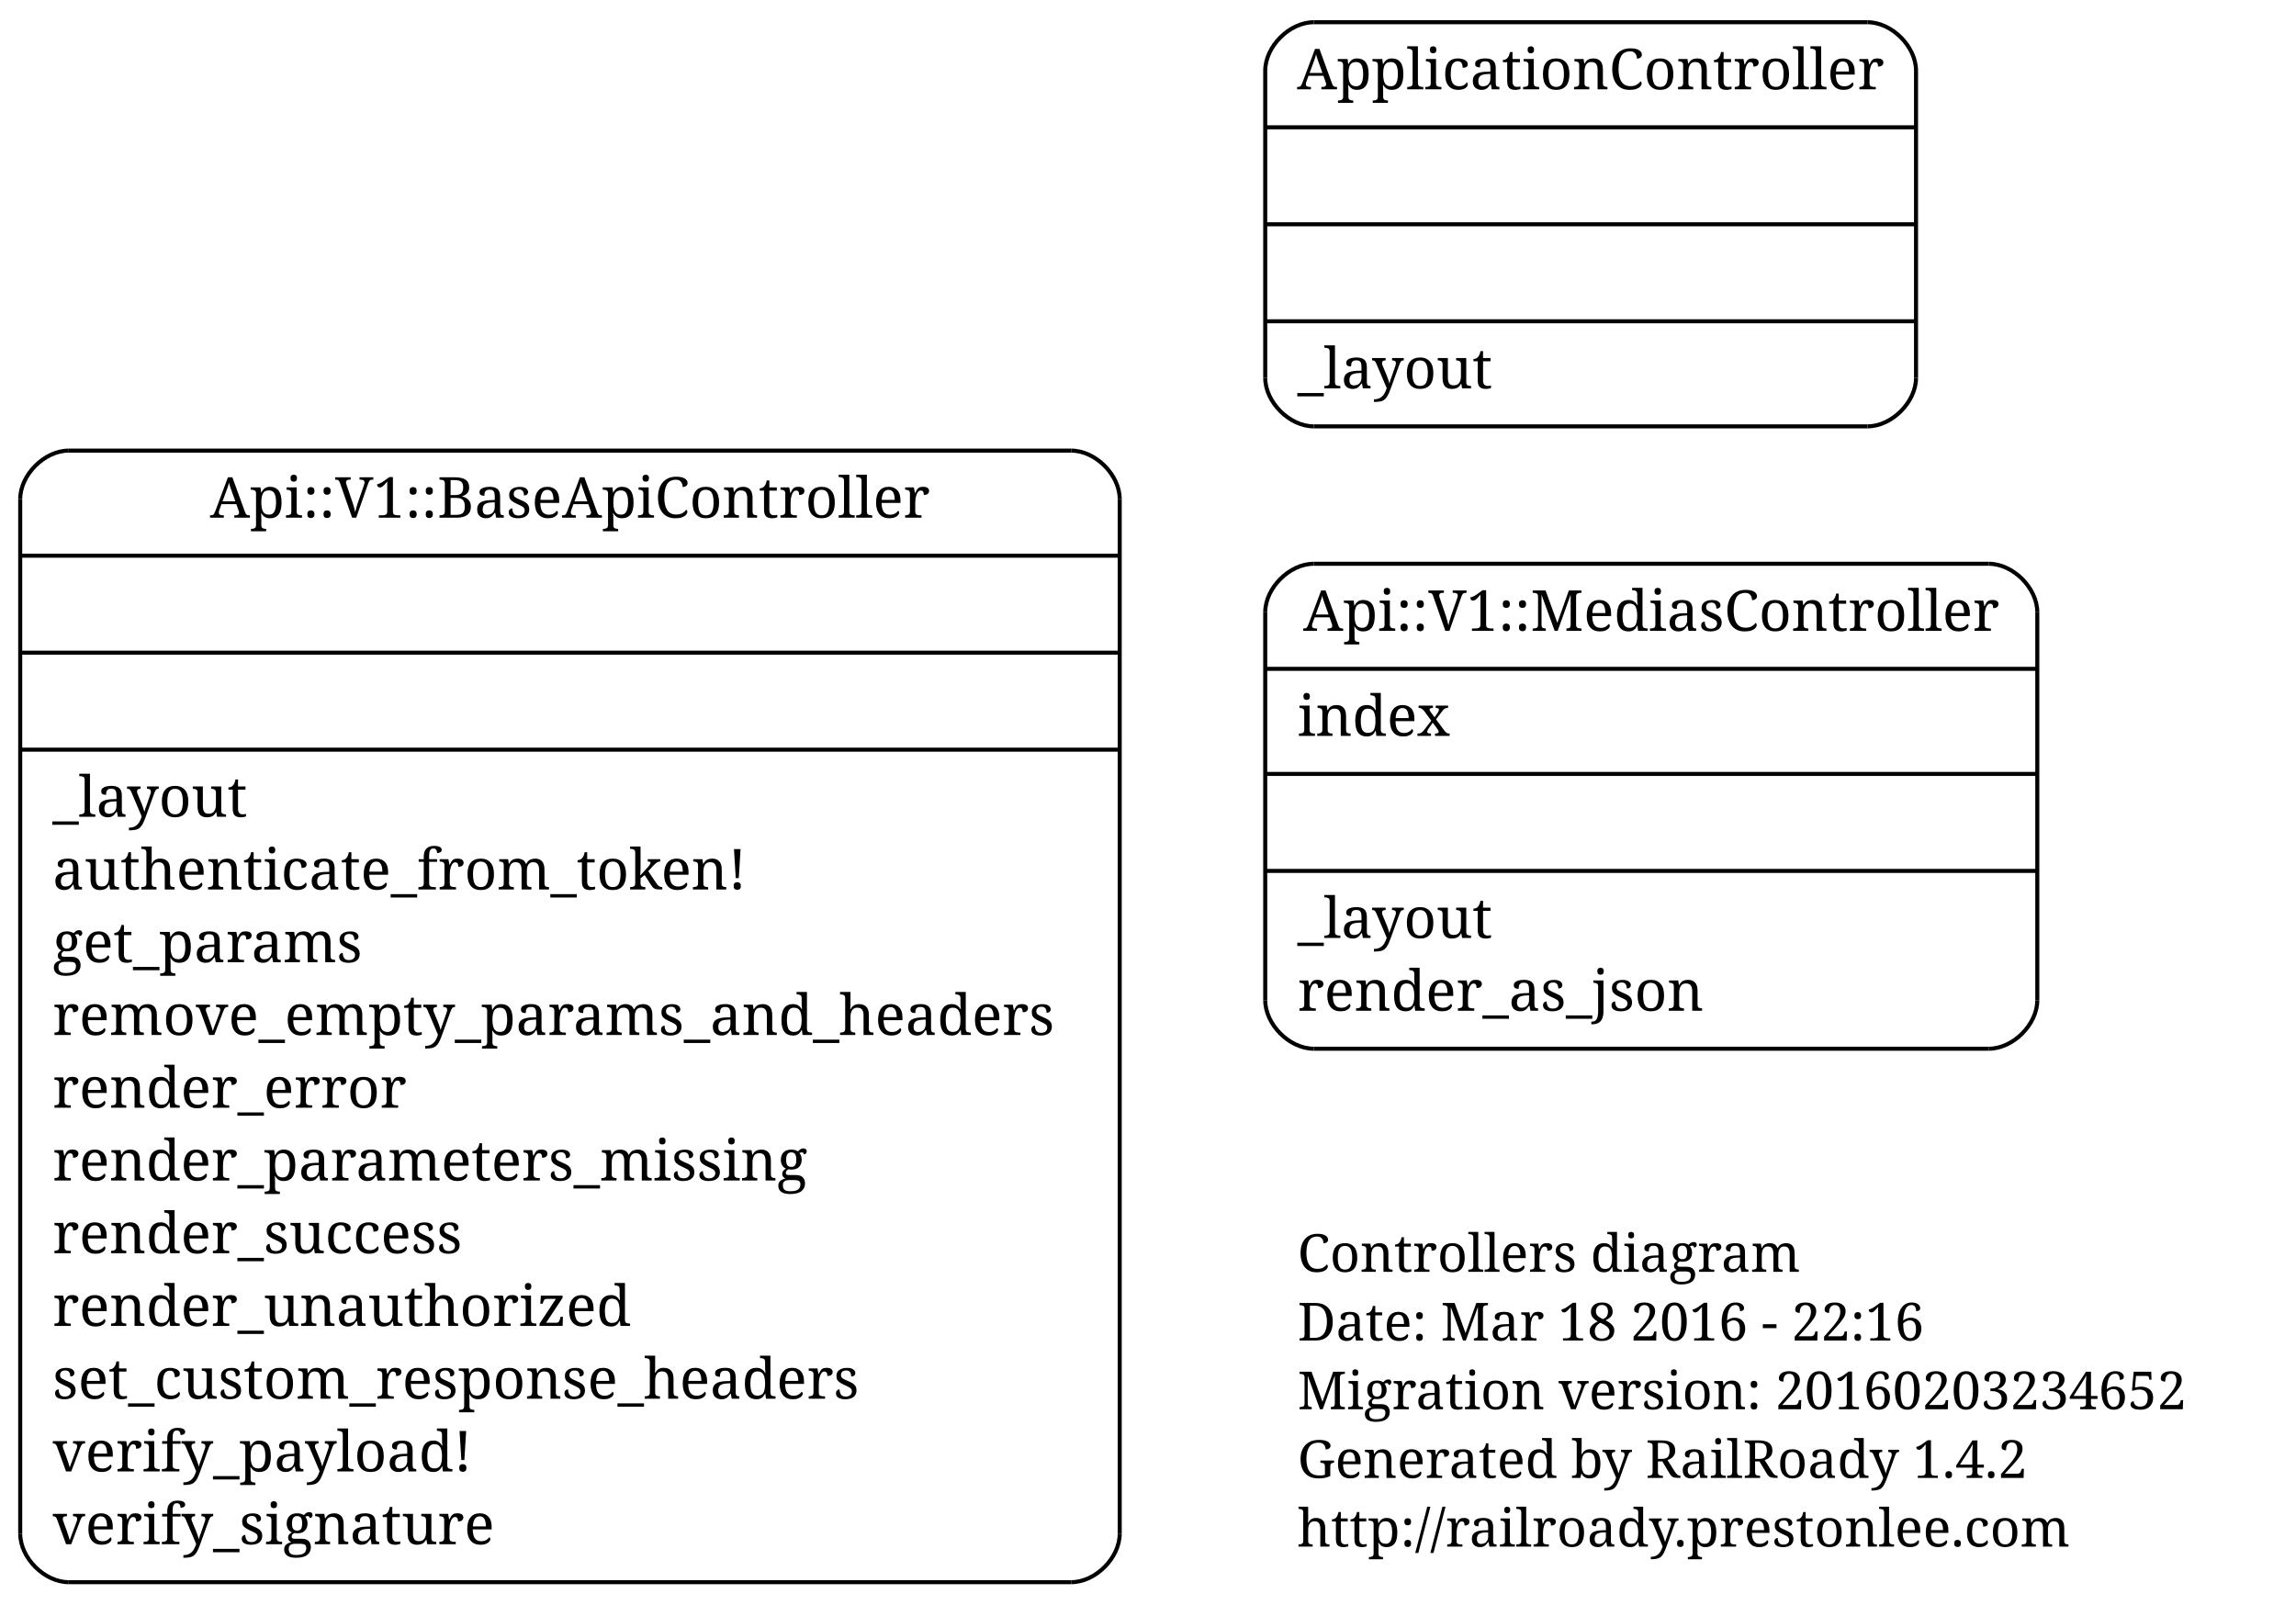
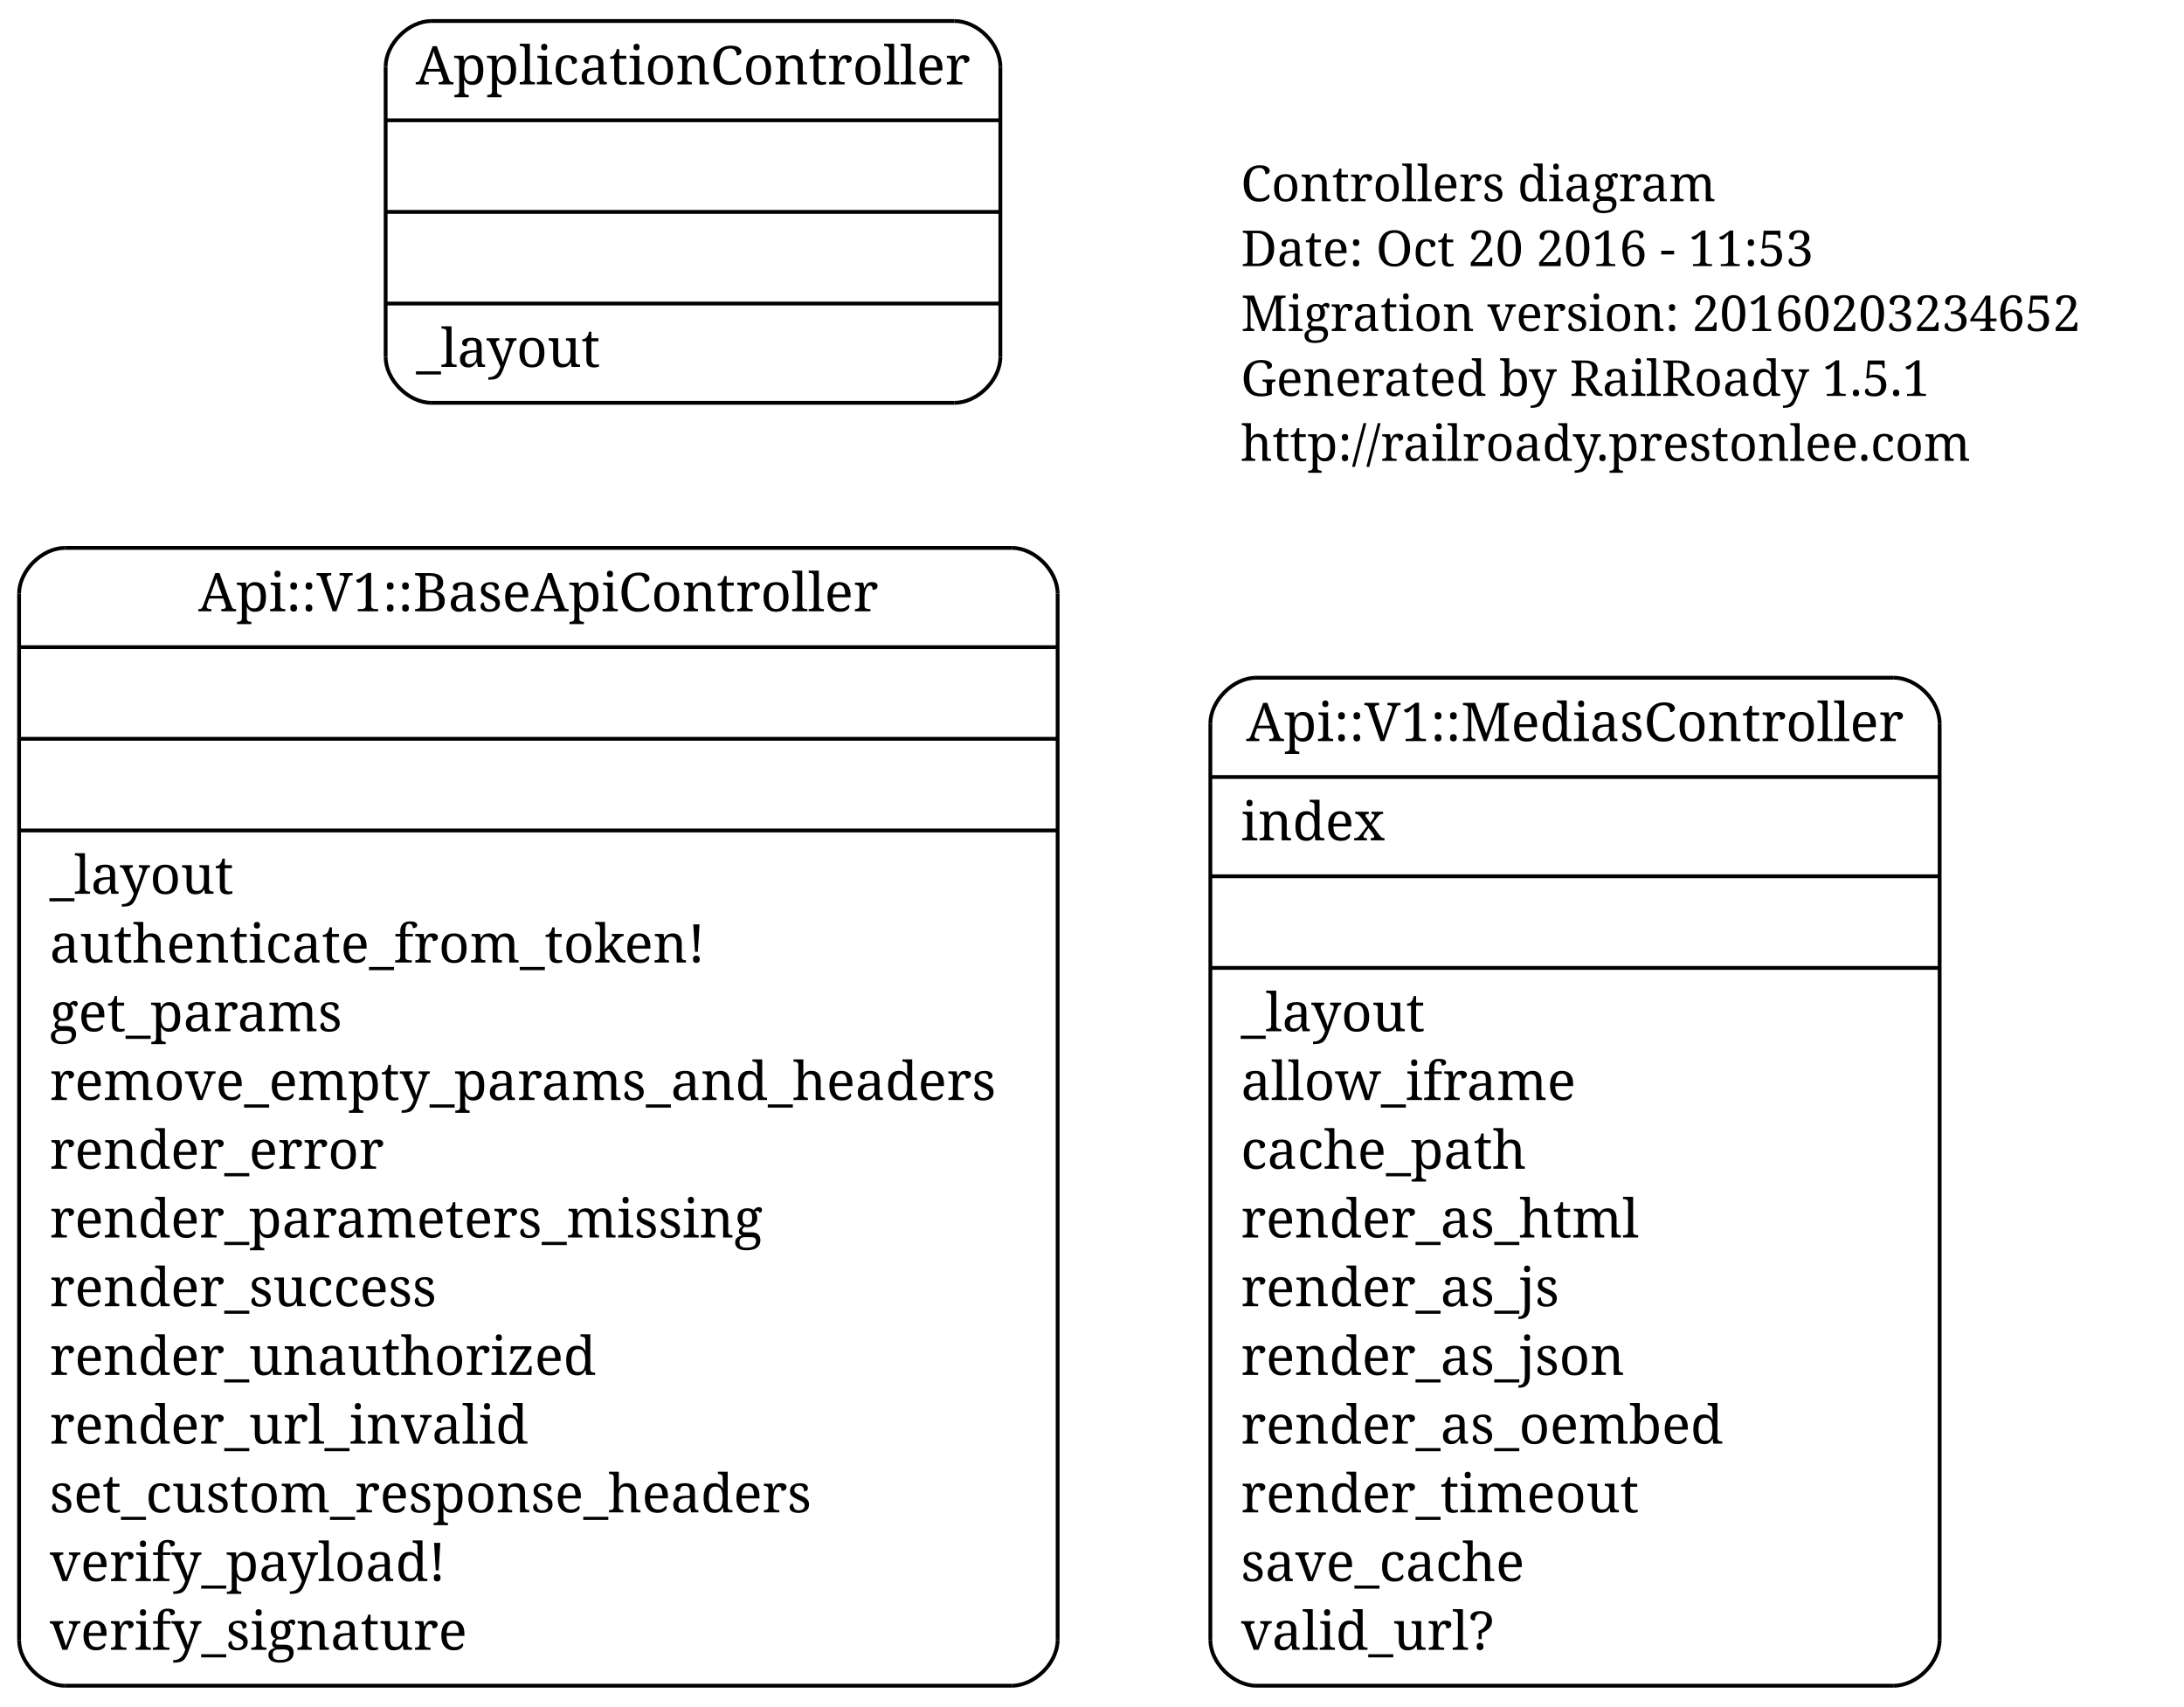
- <svg xmlns="http://www.w3.org/2000/svg" width="568pt" height="397pt" viewBox="0.00 0.00 568.00 397.00">
-   <g id="graph1" class="graph" transform="scale(1 1) rotate(0) translate(4 393)">
-     <polygon fill="none" stroke="none" points="-4,5 -4,-393 565,-393 565,5 -4,5" />
+ <svg xmlns="http://www.w3.org/2000/svg" width="572pt" height="447pt" viewBox="0.00 0.00 572.00 447.00">
+   <g id="graph1" class="graph" transform="scale(1 1) rotate(0) translate(4 443)">
+     <polygon fill="none" stroke="none" points="-4,5 -4,-443 569,-443 569,5 -4,5" />
    <g id="node1" class="node">
-       <text text-anchor="start" x="317" y="-78.3" font-family="Times Roman,serif" font-size="13.00">Controllers diagram</text>
-       <text text-anchor="start" x="317" y="-61.3" font-family="Times Roman,serif" font-size="13.00">Date: Mar 18 2016 - 22:16</text>
-       <text text-anchor="start" x="317" y="-44.3" font-family="Times Roman,serif" font-size="13.00">Migration version: 20160203234652</text>
-       <text text-anchor="start" x="317" y="-27.3" font-family="Times Roman,serif" font-size="13.00">Generated by RailRoady 1.4.2</text>
-       <text text-anchor="start" x="317" y="-10.3" font-family="Times Roman,serif" font-size="13.00">http://railroady.prestonlee.com</text>
+       <text text-anchor="start" x="321" y="-390.3" font-family="Times Roman,serif" font-size="13.00">Controllers diagram</text>
+       <text text-anchor="start" x="321" y="-373.3" font-family="Times Roman,serif" font-size="13.00">Date: Oct 20 2016 - 11:53</text>
+       <text text-anchor="start" x="321" y="-356.3" font-family="Times Roman,serif" font-size="13.00">Migration version: 20160203234652</text>
+       <text text-anchor="start" x="321" y="-339.3" font-family="Times Roman,serif" font-size="13.00">Generated by RailRoady 1.5.1</text>
+       <text text-anchor="start" x="321" y="-322.3" font-family="Times Roman,serif" font-size="13.00">http://railroady.prestonlee.com</text>
    </g>
    <g id="node2" class="node">
-       <polyline fill="none" stroke="black" points="321,-133.5 488,-133.5 " />
-       <path fill="none" stroke="black" d="M488,-133.5C494,-133.5 500,-139.5 500,-145.5" />
-       <polyline fill="none" stroke="black" points="500,-145.5 500,-241.5 " />
-       <path fill="none" stroke="black" d="M500,-241.5C500,-247.5 494,-253.5 488,-253.5" />
-       <polyline fill="none" stroke="black" points="488,-253.5 321,-253.5 " />
-       <path fill="none" stroke="black" d="M321,-253.5C315,-253.5 309,-247.5 309,-241.5" />
-       <polyline fill="none" stroke="black" points="309,-241.5 309,-145.5 " />
-       <path fill="none" stroke="black" d="M309,-145.5C309,-139.5 315,-133.5 321,-133.5" />
-       <text text-anchor="middle" x="404.5" y="-236.9" font-family="Times Roman,serif" font-size="14.00">Api::V1::MediasController</text>
-       <polyline fill="none" stroke="black" points="309,-227.5 500,-227.5 " />
-       <text text-anchor="start" x="317" y="-210.9" font-family="Times Roman,serif" font-size="14.00">index</text>
-       <polyline fill="none" stroke="black" points="309,-201.5 500,-201.5 " />
-       <polyline fill="none" stroke="black" points="309,-177.5 500,-177.5 " />
-       <text text-anchor="start" x="317" y="-160.9" font-family="Times Roman,serif" font-size="14.00">_layout</text>
-       <text text-anchor="start" x="317" y="-142.9" font-family="Times Roman,serif" font-size="14.00">render_as_json</text>
+       <polyline fill="none" stroke="black" points="325,-1.5 492,-1.5 " />
+       <path fill="none" stroke="black" d="M492,-1.5C498,-1.5 504,-7.5 504,-13.5" />
+       <polyline fill="none" stroke="black" points="504,-13.5 504,-253.5 " />
+       <path fill="none" stroke="black" d="M504,-253.5C504,-259.5 498,-265.5 492,-265.5" />
+       <polyline fill="none" stroke="black" points="492,-265.5 325,-265.5 " />
+       <path fill="none" stroke="black" d="M325,-265.5C319,-265.5 313,-259.5 313,-253.5" />
+       <polyline fill="none" stroke="black" points="313,-253.5 313,-13.5 " />
+       <path fill="none" stroke="black" d="M313,-13.5C313,-7.5 319,-1.5 325,-1.5" />
+       <text text-anchor="middle" x="408.5" y="-248.9" font-family="Times Roman,serif" font-size="14.00">Api::V1::MediasController</text>
+       <polyline fill="none" stroke="black" points="313,-239.5 504,-239.5 " />
+       <text text-anchor="start" x="321" y="-222.9" font-family="Times Roman,serif" font-size="14.00">index</text>
+       <polyline fill="none" stroke="black" points="313,-213.5 504,-213.5 " />
+       <polyline fill="none" stroke="black" points="313,-189.5 504,-189.5 " />
+       <text text-anchor="start" x="321" y="-172.9" font-family="Times Roman,serif" font-size="14.00">_layout</text>
+       <text text-anchor="start" x="321" y="-154.9" font-family="Times Roman,serif" font-size="14.00">allow_iframe</text>
+       <text text-anchor="start" x="321" y="-136.9" font-family="Times Roman,serif" font-size="14.00">cache_path</text>
+       <text text-anchor="start" x="321" y="-118.9" font-family="Times Roman,serif" font-size="14.00">render_as_html</text>
+       <text text-anchor="start" x="321" y="-100.9" font-family="Times Roman,serif" font-size="14.00">render_as_js</text>
+       <text text-anchor="start" x="321" y="-82.9" font-family="Times Roman,serif" font-size="14.00">render_as_json</text>
+       <text text-anchor="start" x="321" y="-64.9" font-family="Times Roman,serif" font-size="14.00">render_as_oembed</text>
+       <text text-anchor="start" x="321" y="-46.9" font-family="Times Roman,serif" font-size="14.00">render_timeout</text>
+       <text text-anchor="start" x="321" y="-28.9" font-family="Times Roman,serif" font-size="14.00">save_cache</text>
+       <text text-anchor="start" x="321" y="-10.9" font-family="Times Roman,serif" font-size="14.00">valid_url?</text>
    </g>
    <g id="node3" class="node">
      <polyline fill="none" stroke="black" points="13,-1.5 261,-1.5 " />
      <path fill="none" stroke="black" d="M261,-1.5C267,-1.5 273,-7.5 273,-13.5" />
-       <polyline fill="none" stroke="black" points="273,-13.5 273,-269.5 " />
-       <path fill="none" stroke="black" d="M273,-269.5C273,-275.5 267,-281.5 261,-281.5" />
-       <polyline fill="none" stroke="black" points="261,-281.5 13,-281.5 " />
-       <path fill="none" stroke="black" d="M13,-281.5C7,-281.5 1,-275.5 1,-269.5" />
-       <polyline fill="none" stroke="black" points="1,-269.5 1,-13.5 " />
+       <polyline fill="none" stroke="black" points="273,-13.5 273,-287.5 " />
+       <path fill="none" stroke="black" d="M273,-287.5C273,-293.5 267,-299.5 261,-299.5" />
+       <polyline fill="none" stroke="black" points="261,-299.5 13,-299.5 " />
+       <path fill="none" stroke="black" d="M13,-299.5C7,-299.5 1,-293.5 1,-287.5" />
+       <polyline fill="none" stroke="black" points="1,-287.5 1,-13.5 " />
      <path fill="none" stroke="black" d="M1,-13.5C1,-7.5 7,-1.5 13,-1.5" />
-       <text text-anchor="middle" x="137" y="-264.9" font-family="Times Roman,serif" font-size="14.00">Api::V1::BaseApiController</text>
-       <polyline fill="none" stroke="black" points="1,-255.5 273,-255.5 " />
-       <polyline fill="none" stroke="black" points="1,-231.5 273,-231.5 " />
-       <polyline fill="none" stroke="black" points="1,-207.5 273,-207.5 " />
-       <text text-anchor="start" x="9" y="-190.9" font-family="Times Roman,serif" font-size="14.00">_layout</text>
-       <text text-anchor="start" x="9" y="-172.9" font-family="Times Roman,serif" font-size="14.00">authenticate_from_token!</text>
-       <text text-anchor="start" x="9" y="-154.9" font-family="Times Roman,serif" font-size="14.00">get_params</text>
-       <text text-anchor="start" x="9" y="-136.9" font-family="Times Roman,serif" font-size="14.00">remove_empty_params_and_headers</text>
-       <text text-anchor="start" x="9" y="-118.9" font-family="Times Roman,serif" font-size="14.00">render_error</text>
-       <text text-anchor="start" x="9" y="-100.9" font-family="Times Roman,serif" font-size="14.00">render_parameters_missing</text>
-       <text text-anchor="start" x="9" y="-82.9" font-family="Times Roman,serif" font-size="14.00">render_success</text>
-       <text text-anchor="start" x="9" y="-64.9" font-family="Times Roman,serif" font-size="14.00">render_unauthorized</text>
+       <text text-anchor="middle" x="137" y="-282.9" font-family="Times Roman,serif" font-size="14.00">Api::V1::BaseApiController</text>
+       <polyline fill="none" stroke="black" points="1,-273.5 273,-273.5 " />
+       <polyline fill="none" stroke="black" points="1,-249.5 273,-249.5 " />
+       <polyline fill="none" stroke="black" points="1,-225.5 273,-225.5 " />
+       <text text-anchor="start" x="9" y="-208.9" font-family="Times Roman,serif" font-size="14.00">_layout</text>
+       <text text-anchor="start" x="9" y="-190.9" font-family="Times Roman,serif" font-size="14.00">authenticate_from_token!</text>
+       <text text-anchor="start" x="9" y="-172.9" font-family="Times Roman,serif" font-size="14.00">get_params</text>
+       <text text-anchor="start" x="9" y="-154.9" font-family="Times Roman,serif" font-size="14.00">remove_empty_params_and_headers</text>
+       <text text-anchor="start" x="9" y="-136.9" font-family="Times Roman,serif" font-size="14.00">render_error</text>
+       <text text-anchor="start" x="9" y="-118.9" font-family="Times Roman,serif" font-size="14.00">render_parameters_missing</text>
+       <text text-anchor="start" x="9" y="-100.9" font-family="Times Roman,serif" font-size="14.00">render_success</text>
+       <text text-anchor="start" x="9" y="-82.9" font-family="Times Roman,serif" font-size="14.00">render_unauthorized</text>
+       <text text-anchor="start" x="9" y="-64.9" font-family="Times Roman,serif" font-size="14.00">render_url_invalid</text>
      <text text-anchor="start" x="9" y="-46.9" font-family="Times Roman,serif" font-size="14.00">set_custom_response_headers</text>
      <text text-anchor="start" x="9" y="-28.9" font-family="Times Roman,serif" font-size="14.00">verify_payload!</text>
      <text text-anchor="start" x="9" y="-10.9" font-family="Times Roman,serif" font-size="14.00">verify_signature</text>
    </g>
    <g id="node4" class="node">
-       <polyline fill="none" stroke="black" points="321,-287.5 458,-287.5 " />
-       <path fill="none" stroke="black" d="M458,-287.5C464,-287.5 470,-293.5 470,-299.5" />
-       <polyline fill="none" stroke="black" points="470,-299.5 470,-375.5 " />
-       <path fill="none" stroke="black" d="M470,-375.5C470,-381.5 464,-387.5 458,-387.5" />
-       <polyline fill="none" stroke="black" points="458,-387.5 321,-387.5 " />
-       <path fill="none" stroke="black" d="M321,-387.5C315,-387.5 309,-381.5 309,-375.5" />
-       <polyline fill="none" stroke="black" points="309,-375.5 309,-299.5 " />
-       <path fill="none" stroke="black" d="M309,-299.5C309,-293.5 315,-287.5 321,-287.5" />
-       <text text-anchor="middle" x="389.5" y="-370.9" font-family="Times Roman,serif" font-size="14.00">ApplicationController</text>
-       <polyline fill="none" stroke="black" points="309,-361.5 470,-361.5 " />
-       <polyline fill="none" stroke="black" points="309,-337.5 470,-337.5 " />
-       <polyline fill="none" stroke="black" points="309,-313.5 470,-313.5 " />
-       <text text-anchor="start" x="317" y="-296.9" font-family="Times Roman,serif" font-size="14.00">_layout</text>
+       <polyline fill="none" stroke="black" points="109,-337.5 246,-337.5 " />
+       <path fill="none" stroke="black" d="M246,-337.5C252,-337.5 258,-343.5 258,-349.5" />
+       <polyline fill="none" stroke="black" points="258,-349.5 258,-425.5 " />
+       <path fill="none" stroke="black" d="M258,-425.5C258,-431.5 252,-437.5 246,-437.5" />
+       <polyline fill="none" stroke="black" points="246,-437.5 109,-437.5 " />
+       <path fill="none" stroke="black" d="M109,-437.5C103,-437.5 97,-431.5 97,-425.5" />
+       <polyline fill="none" stroke="black" points="97,-425.5 97,-349.5 " />
+       <path fill="none" stroke="black" d="M97,-349.5C97,-343.5 103,-337.5 109,-337.5" />
+       <text text-anchor="middle" x="177.5" y="-420.9" font-family="Times Roman,serif" font-size="14.00">ApplicationController</text>
+       <polyline fill="none" stroke="black" points="97,-411.5 258,-411.5 " />
+       <polyline fill="none" stroke="black" points="97,-387.5 258,-387.5 " />
+       <polyline fill="none" stroke="black" points="97,-363.5 258,-363.5 " />
+       <text text-anchor="start" x="105" y="-346.9" font-family="Times Roman,serif" font-size="14.00">_layout</text>
    </g>
  </g>
</svg>
